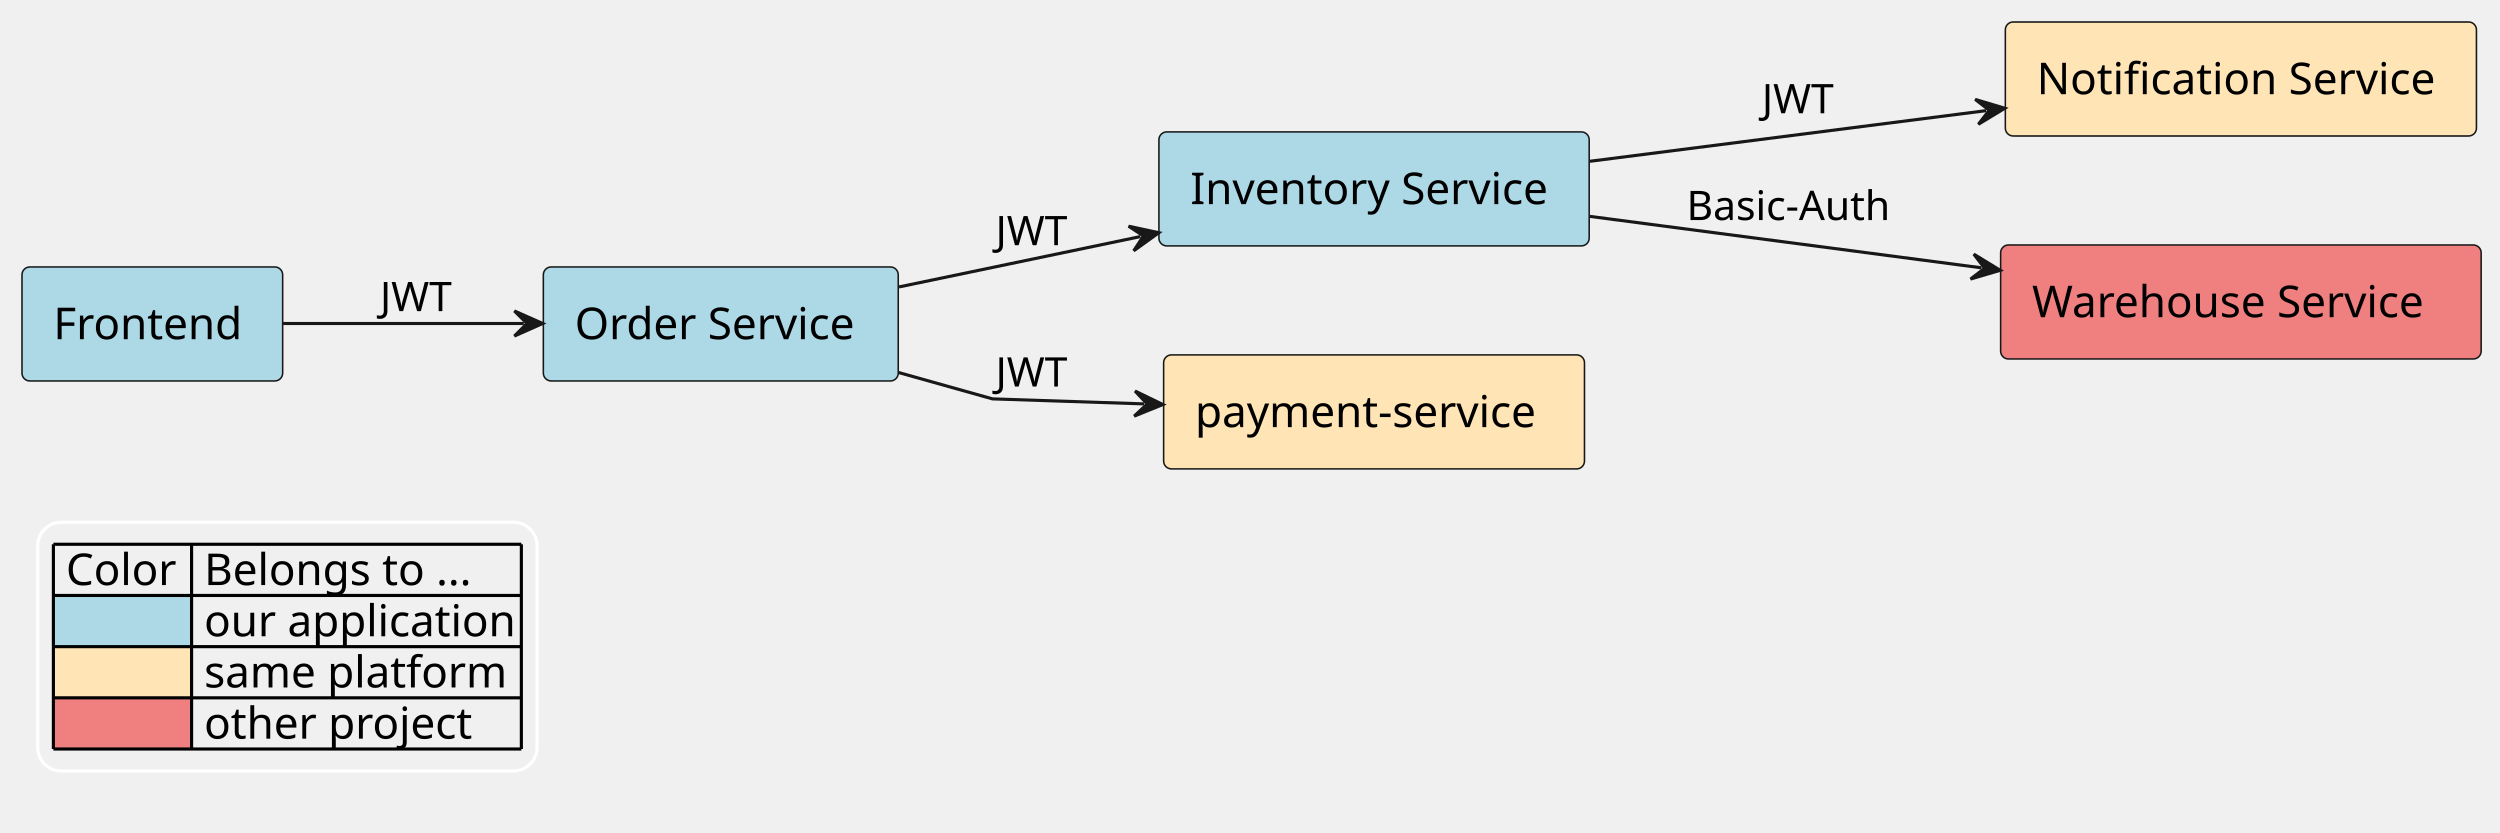
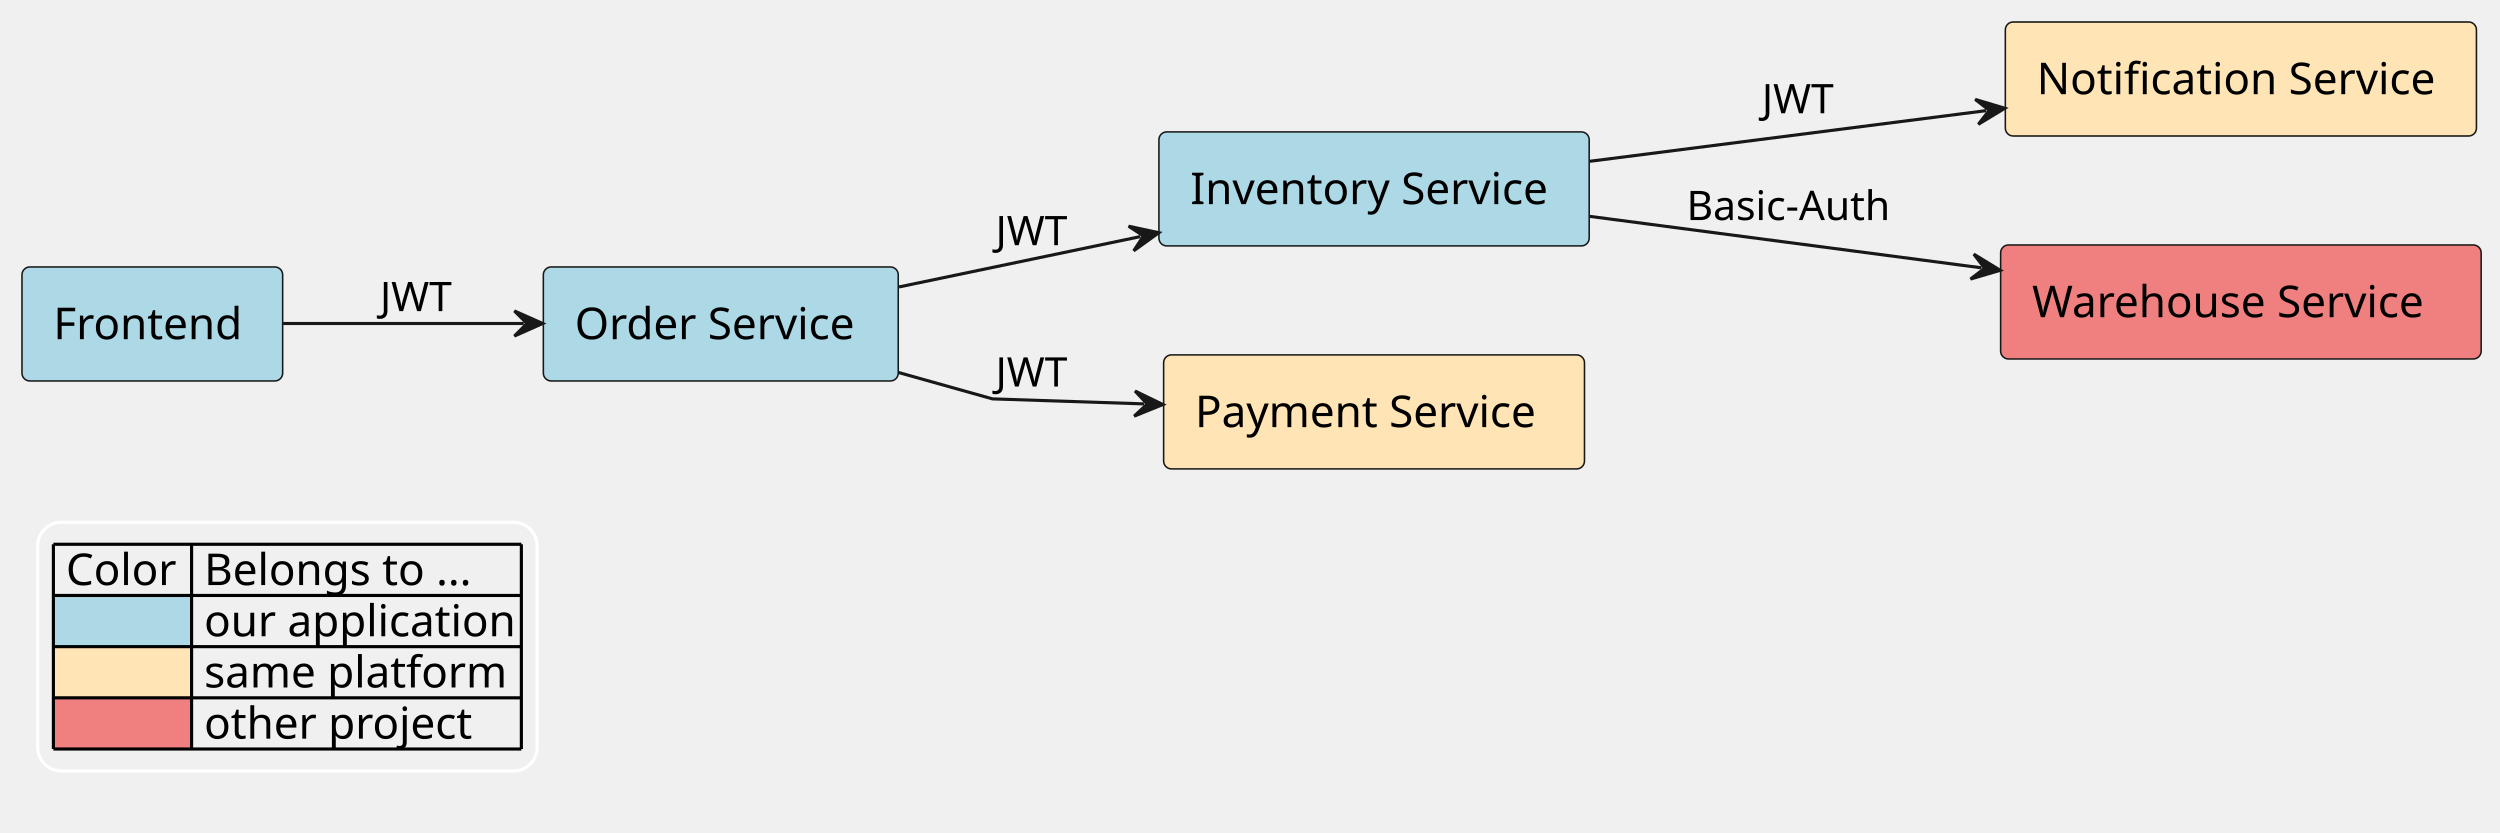
<svg xmlns="http://www.w3.org/2000/svg" contentStyleType="text/css" height="265px" preserveAspectRatio="none" style="width:796px;height:265px;background:#FFFFFF;" version="1.1" viewBox="0 0 796 265" width="796px" zoomAndPan="magnify">
  <defs />
  <g>
    <g id="elem_platform__application__frontend">
      <rect fill="#ADD8E6" height="36.297" rx="2.5" ry="2.5" style="stroke:#181818;stroke-width:0.5;" width="83" x="7" y="85" />
      <text fill="#000000" font-family="sans-serif" font-size="14" lengthAdjust="spacing" textLength="63" x="17" y="107.995">Frontend</text>
    </g>
    <g id="elem_platform__application__order_service">
      <rect fill="#ADD8E6" height="36.297" rx="2.5" ry="2.5" style="stroke:#181818;stroke-width:0.5;" width="113" x="173" y="85" />
      <text fill="#000000" font-family="sans-serif" font-size="14" lengthAdjust="spacing" textLength="93" x="183" y="107.995">Order Service</text>
    </g>
    <g id="elem_platform__application__inventory_service">
      <rect fill="#ADD8E6" height="36.297" rx="2.5" ry="2.5" style="stroke:#181818;stroke-width:0.5;" width="137" x="369" y="42" />
      <text fill="#000000" font-family="sans-serif" font-size="14" lengthAdjust="spacing" textLength="117" x="379" y="64.995">Inventory Service</text>
    </g>
-     <g id="elem_payment_service">
+     <g id="elem_platform__payment_service">
      <rect fill="#FFE4B5" height="36.297" rx="2.5" ry="2.5" style="stroke:#181818;stroke-width:0.5;" width="134" x="370.5" y="113" />
-       <text fill="#000000" font-family="sans-serif" font-size="14" lengthAdjust="spacing" textLength="114" x="380.5" y="135.995">payment-service</text>
+       <text fill="#000000" font-family="sans-serif" font-size="14" lengthAdjust="spacing" textLength="114" x="380.5" y="135.995">Payment Service</text>
    </g>
    <g id="elem_platform__notification_service">
      <rect fill="#FFE4B5" height="36.297" rx="2.5" ry="2.5" style="stroke:#181818;stroke-width:0.5;" width="150" x="638.5" y="7" />
      <text fill="#000000" font-family="sans-serif" font-size="14" lengthAdjust="spacing" textLength="130" x="648.5" y="29.995">Notification Service</text>
    </g>
    <g id="elem_other_project__warehouse_service">
      <rect fill="#F08080" height="36.297" rx="2.5" ry="2.5" style="stroke:#181818;stroke-width:0.5;" width="153" x="637" y="78" />
      <text fill="#000000" font-family="sans-serif" font-size="14" lengthAdjust="spacing" textLength="133" x="647" y="100.995">Warehouse Service</text>
    </g>
    <g id="link_platform__application__frontend_platform__application__order_service">
      <path d="M90.12,103 C114.56,103 140.03,103 166.78,103 " fill="none" id="platform__application__frontend-to-platform__application__order_service" style="stroke:#181818;stroke-width:1.0;" />
      <polygon fill="#181818" points="172.78,103,163.78,99,167.78,103,163.78,107,172.78,103" style="stroke:#181818;stroke-width:1.0;" />
      <text fill="#000000" font-family="sans-serif" font-size="13" lengthAdjust="spacing" textLength="21" x="121" y="99.067">JWT</text>
    </g>
-     <g id="link_platform__application__order_service_payment_service">
-       <path d="M286.1,118.61 C302.43,123.19 316,127 316,127 C316,127 336.263,127.671 364.263,128.601 " fill="none" id="platform__application__order_service-to-payment_service" style="stroke:#181818;stroke-width:1.0;" />
+     <g id="link_platform__application__order_service_platform__payment_service">
+       <path d="M286.1,118.61 C302.43,123.19 316,127 316,127 C316,127 336.263,127.671 364.263,128.601 " fill="none" id="platform__application__order_service-to-platform__payment_service" style="stroke:#181818;stroke-width:1.0;" />
      <polygon fill="#181818" points="370.26,128.8,361.398,124.503,365.263,128.634,361.132,132.499,370.26,128.8" style="stroke:#181818;stroke-width:1.0;" />
      <text fill="#000000" font-family="sans-serif" font-size="13" lengthAdjust="spacing" textLength="21" x="317" y="123.067">JWT</text>
    </g>
    <g id="link_platform__application__order_service_platform__application__inventory_service">
      <path d="M286.25,91.36 C311.75,86.04 336.307,80.916 363.096,75.326 " fill="none" id="platform__application__order_service-to-platform__application__inventory_service" style="stroke:#181818;stroke-width:1.0;" />
      <polygon fill="#181818" points="368.97,74.1,359.343,72.023,364.075,75.121,360.977,79.854,368.97,74.1" style="stroke:#181818;stroke-width:1.0;" />
      <text fill="#000000" font-family="sans-serif" font-size="13" lengthAdjust="spacing" textLength="21" x="317" y="78.067">JWT</text>
    </g>
    <g id="link_platform__application__inventory_service_platform__notification_service">
      <path d="M506.23,51.35 C546.32,46.23 591.208,40.49 632.378,35.23 " fill="none" id="platform__application__inventory_service-to-platform__notification_service" style="stroke:#181818;stroke-width:1.0;" />
      <polygon fill="#181818" points="638.33,34.47,628.896,31.643,633.37,35.104,629.909,39.578,638.33,34.47" style="stroke:#181818;stroke-width:1.0;" />
      <text fill="#000000" font-family="sans-serif" font-size="13" lengthAdjust="spacing" textLength="21" x="561" y="36.067">JWT</text>
    </g>
    <g id="link_platform__application__inventory_service_other_project__warehouse_service">
      <path d="M506.23,68.9 C545.85,74.1 590.011,79.909 630.911,85.279 " fill="none" id="platform__application__inventory_service-to-other_project__warehouse_service" style="stroke:#181818;stroke-width:1.0;" />
      <polygon fill="#181818" points="636.86,86.06,628.457,80.922,631.903,85.409,627.416,88.854,636.86,86.06" style="stroke:#181818;stroke-width:1.0;" />
      <text fill="#000000" font-family="sans-serif" font-size="13" lengthAdjust="spacing" textLength="69" x="537" y="70.067">Basic-Auth</text>
    </g>
    <rect fill="none" height="79.188" id="_legend" rx="7.5" ry="7.5" style="stroke:#FFFFFF;stroke-width:1.0;" width="159" x="12" y="166.297" />
    <text fill="#000000" font-family="sans-serif" font-size="14" lengthAdjust="spacing" textLength="36" x="21" y="186.292">Color</text>
    <text fill="#000000" font-family="sans-serif" font-size="14" lengthAdjust="spacing" textLength="91" x="65" y="186.292">Belongs to ...</text>
    <rect fill="#ADD8E6" height="16.297" style="stroke:none;stroke-width:1.0;" width="44" x="17" y="189.594" />
    <text fill="#000000" font-family="sans-serif" font-size="14" lengthAdjust="spacing" textLength="4" x="17" y="202.589"> </text>
    <text fill="#000000" font-family="sans-serif" font-size="14" lengthAdjust="spacing" textLength="101" x="65" y="202.589">our application</text>
    <rect fill="#FFE4B5" height="16.297" style="stroke:none;stroke-width:1.0;" width="44" x="17" y="205.891" />
    <text fill="#000000" font-family="sans-serif" font-size="14" lengthAdjust="spacing" textLength="4" x="17" y="218.886"> </text>
    <text fill="#000000" font-family="sans-serif" font-size="14" lengthAdjust="spacing" textLength="98" x="65" y="218.886">same platform</text>
    <rect fill="#F08080" height="16.297" style="stroke:none;stroke-width:1.0;" width="44" x="17" y="222.188" />
    <text fill="#000000" font-family="sans-serif" font-size="14" lengthAdjust="spacing" textLength="4" x="17" y="235.183"> </text>
    <text fill="#000000" font-family="sans-serif" font-size="14" lengthAdjust="spacing" textLength="89" x="65" y="235.183">other project</text>
    <line style="stroke:#000000;stroke-width:1.0;" x1="17" x2="166" y1="173.297" y2="173.297" />
    <line style="stroke:#000000;stroke-width:1.0;" x1="17" x2="166" y1="189.594" y2="189.594" />
    <line style="stroke:#000000;stroke-width:1.0;" x1="17" x2="166" y1="205.891" y2="205.891" />
    <line style="stroke:#000000;stroke-width:1.0;" x1="17" x2="166" y1="222.188" y2="222.188" />
    <line style="stroke:#000000;stroke-width:1.0;" x1="17" x2="166" y1="238.484" y2="238.484" />
    <line style="stroke:#000000;stroke-width:1.0;" x1="17" x2="17" y1="173.297" y2="238.484" />
    <line style="stroke:#000000;stroke-width:1.0;" x1="61" x2="61" y1="173.297" y2="238.484" />
    <line style="stroke:#000000;stroke-width:1.0;" x1="166" x2="166" y1="173.297" y2="238.484" />
  </g>
</svg>
